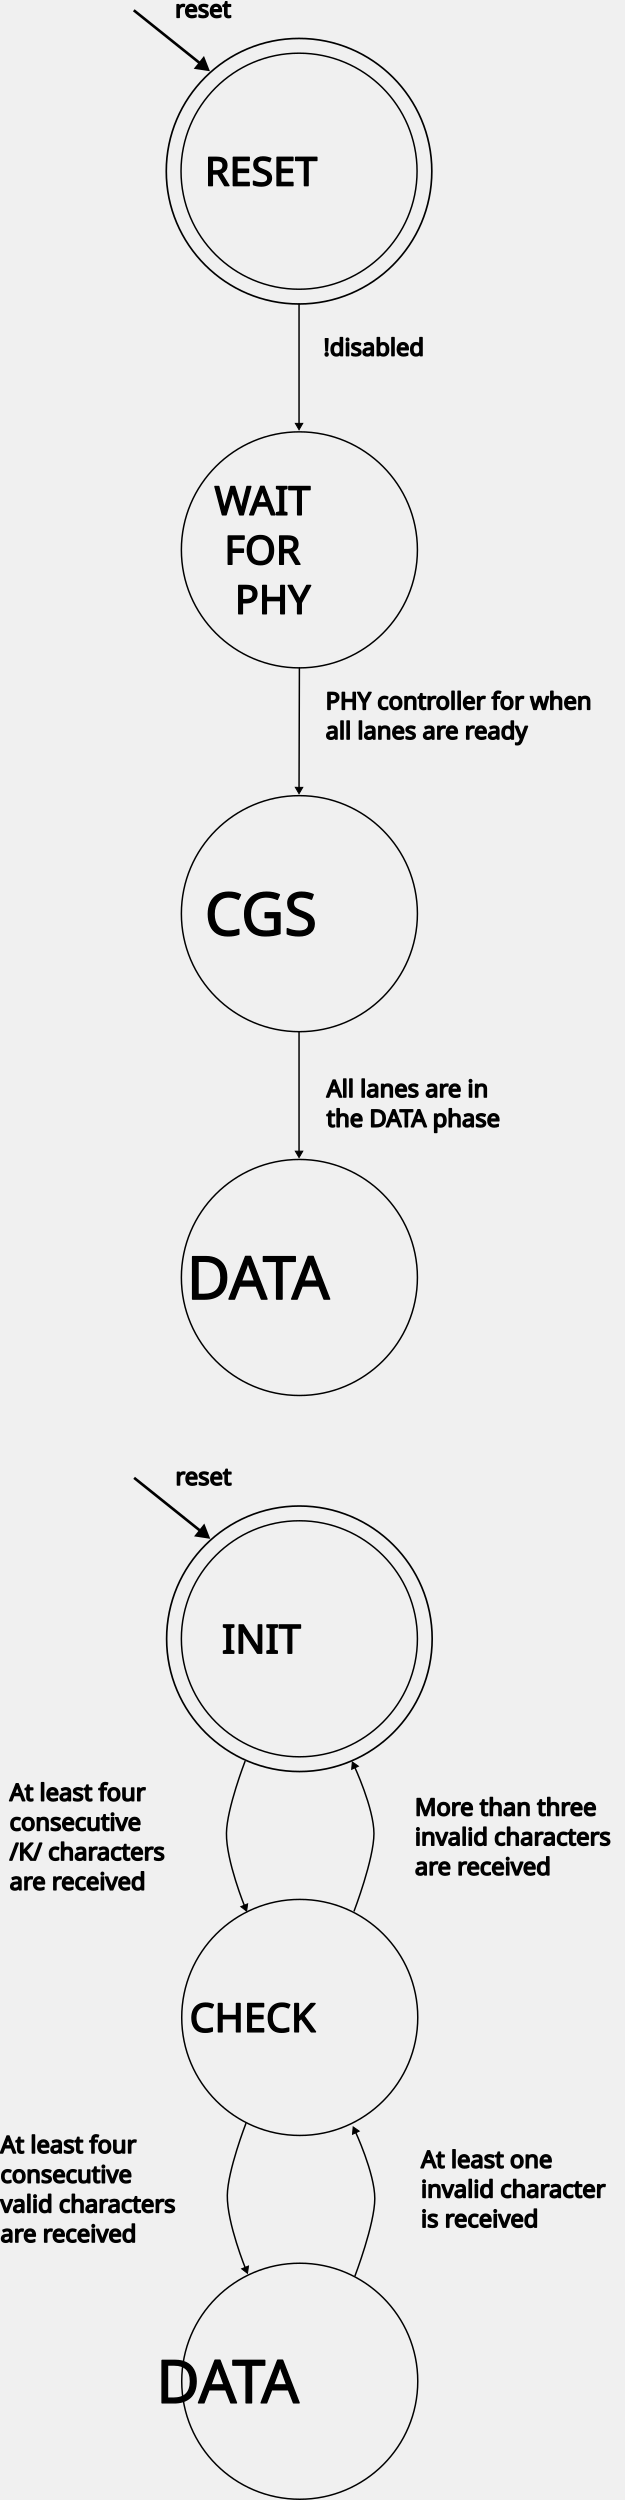
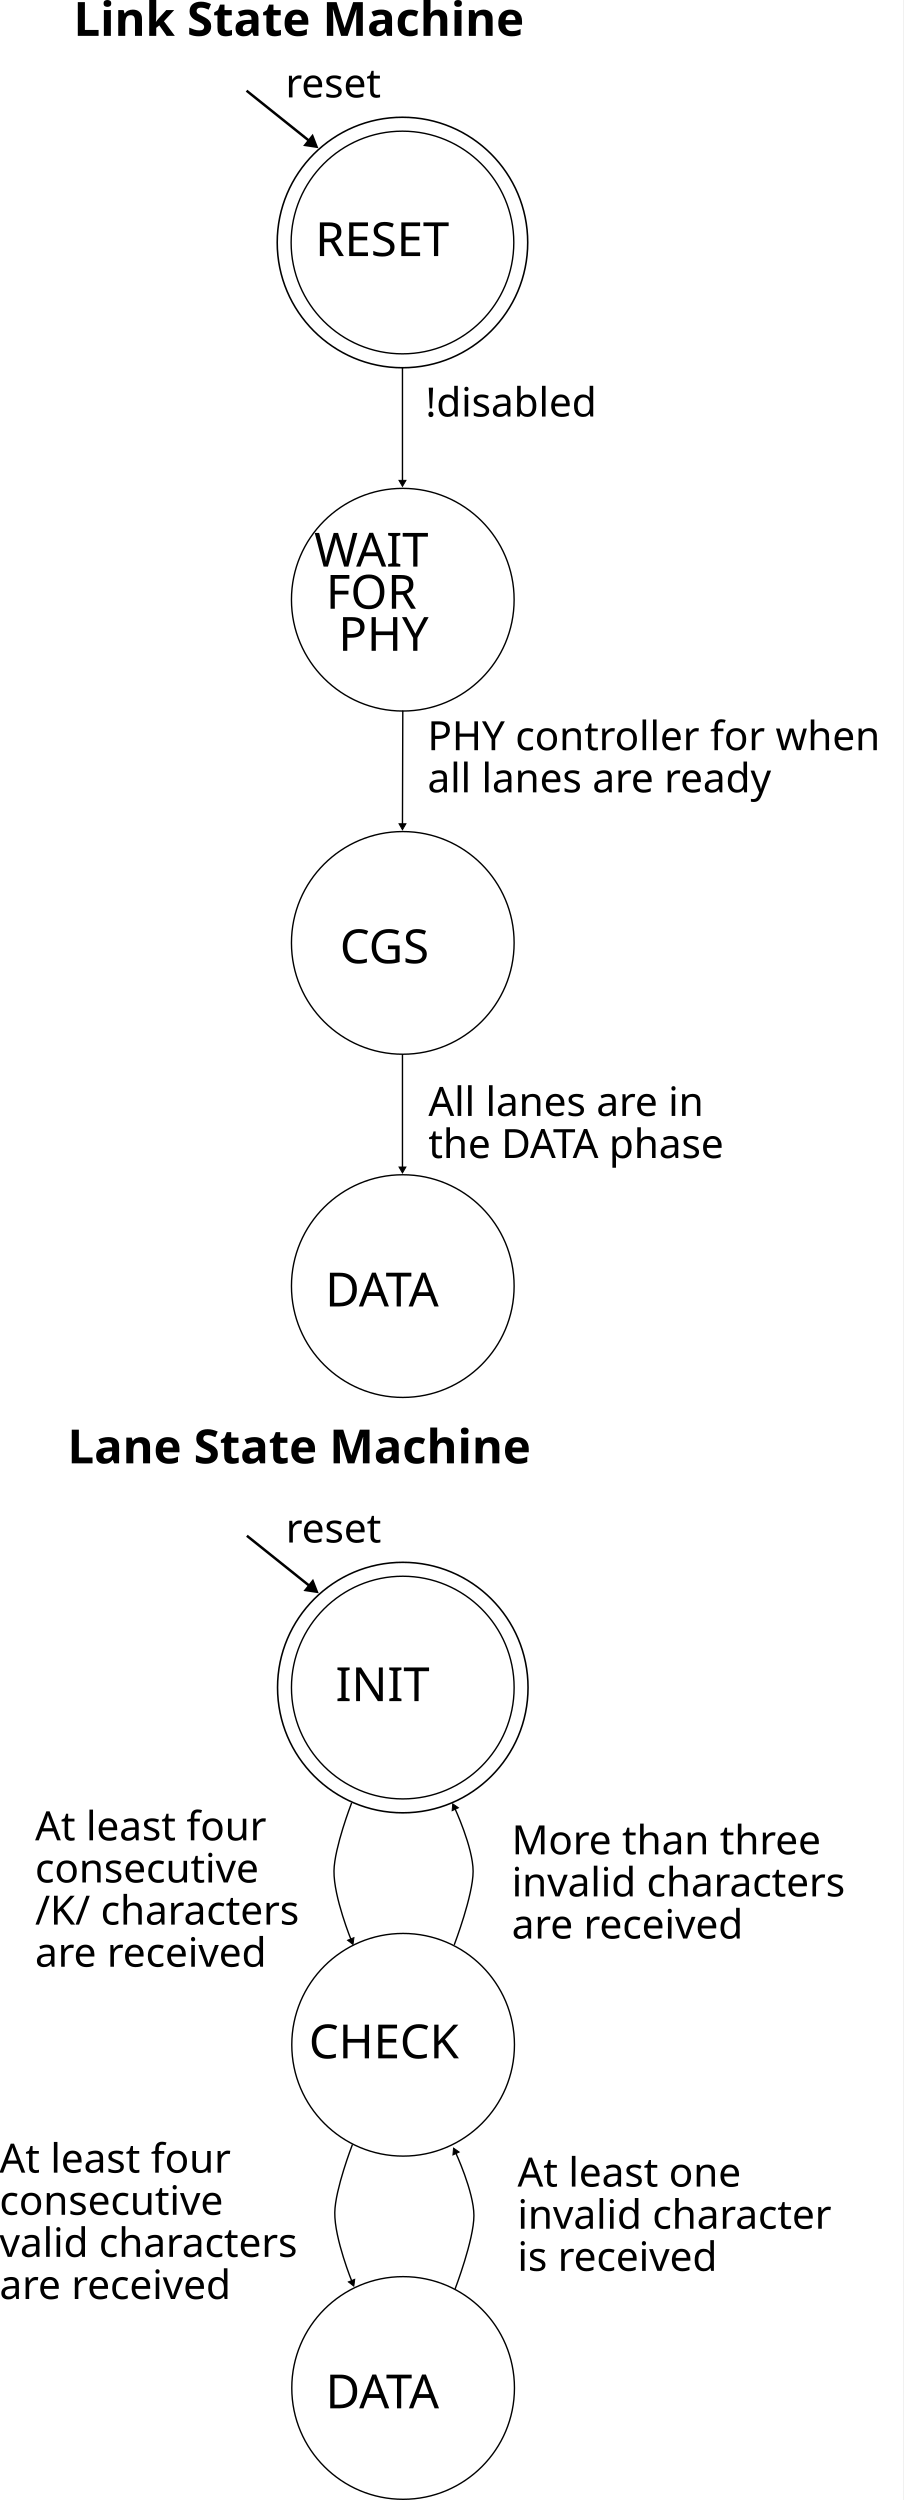
- <svg xmlns="http://www.w3.org/2000/svg" contentStyleType="text/css" height="700" preserveAspectRatio="none" version="1.1" viewBox="0 0 174.738 700" width="174.738" zoomAndPan="magnify" id="svg16">
+ <svg xmlns="http://www.w3.org/2000/svg" contentStyleType="text/css" height="742.041" preserveAspectRatio="none" version="1.1" viewBox="0 0 268.052 742.041" width="268.052" zoomAndPan="magnify" id="svg16">
  <defs id="defs1">
    <marker style="overflow:visible" id="marker27-3" refX="0" refY="0" orient="auto-start-reverse" markerWidth="1" markerHeight="1" viewBox="0 0 1 1" preserveAspectRatio="xMidYMid">
      <path transform="scale(0.5)" style="fill:context-stroke;fill-rule:evenodd;stroke:context-stroke;stroke-width:1pt" d="M 5.77,0 -2.88,5 V -5 Z" id="path27-2" />
    </marker>
    <marker style="overflow:visible" id="marker27-3-4" refX="0" refY="0" orient="auto-start-reverse" markerWidth="1" markerHeight="1" viewBox="0 0 1 1" preserveAspectRatio="xMidYMid">
      <path transform="scale(0.5)" style="fill:context-stroke;fill-rule:evenodd;stroke:context-stroke;stroke-width:1pt" d="M 5.77,0 -2.88,5 V -5 Z" id="path27-2-2" />
    </marker>
    <marker style="overflow:visible" id="marker27-3-8" refX="0" refY="0" orient="auto-start-reverse" markerWidth="1" markerHeight="1" viewBox="0 0 1 1" preserveAspectRatio="xMidYMid">
      <path transform="scale(0.5)" style="fill:context-stroke;fill-rule:evenodd;stroke:context-stroke;stroke-width:1pt" d="M 5.77,0 -2.88,5 V -5 Z" id="path27-2-9" />
    </marker>
  </defs>
-   <g id="g16" transform="translate(118.2845,128.6711)">
-     <g id="g1">
-       <text xml:space="preserve" style="font-size:6.651px;font-family:sans-serif;-inkscape-font-specification:sans-serif;text-align:start;letter-spacing:0px;word-spacing:0px;text-anchor:start;fill:none;stroke:#000000;stroke-width:0.416;stroke-linejoin:round;stroke-dasharray:none" x="-69.264" y="-123.794" id="text16-4-1-0">
-         <tspan x="-69.264" y="-123.794" style="font-size:6.651px;text-align:start;letter-spacing:0px;text-anchor:start;fill:#000000;fill-opacity:1;stroke-width:0.416" id="tspan27-2">reset</tspan>
-       </text>
-       <text xml:space="preserve" style="font-size:6.651px;font-family:sans-serif;-inkscape-font-specification:sans-serif;text-align:start;letter-spacing:0px;word-spacing:0px;text-anchor:start;fill:none;stroke:#000000;stroke-width:0.416;stroke-linejoin:round;stroke-dasharray:none" x="-27.716" y="-29.082" id="text16-4-1-0-4">
-         <tspan x="-27.716" y="-29.082" style="font-size:6.651px;text-align:start;letter-spacing:0px;text-anchor:start;fill:#000000;fill-opacity:1;stroke-width:0.416" id="tspan27-2-3">!disabled</tspan>
-       </text>
-       <text xml:space="preserve" style="font-size:6.651px;font-family:sans-serif;-inkscape-font-specification:sans-serif;text-align:start;letter-spacing:0px;word-spacing:0px;text-anchor:start;fill:none;stroke:#000000;stroke-width:0.416;stroke-linejoin:round;stroke-dasharray:none" x="-27.109" y="69.955" id="text16-4-1-0-4-6">
-         <tspan x="-27.109" y="69.955" style="font-size:6.651px;text-align:start;letter-spacing:0px;text-anchor:start;fill:#000000;fill-opacity:1;stroke-width:0.416" id="tspan27-2-3-7">PHY controller for when</tspan>
-         <tspan x="-27.109" y="78.269" style="font-size:6.651px;text-align:start;letter-spacing:0px;text-anchor:start;fill:#000000;fill-opacity:1;stroke-width:0.416" id="tspan5">all lanes are ready</tspan>
-       </text>
-       <circle style="fill:none;stroke:#000000;stroke-width:0.416;stroke-linejoin:round;stroke-dasharray:none" id="path16-1" cx="-34.551" cy="-80.732" r="33.045" />
-       <g id="g17-4" transform="matrix(0.831322,0,0,0.831322,-123.2039,-128.1132)">
-         <circle style="fill:none;stroke:#000000;stroke-width:0.564;stroke-linejoin:round;stroke-dasharray:none" id="path16-2-1" cx="106.641" cy="56.995" r="44.718" />
-       </g>
-       <text xml:space="preserve" style="font-size:11.084px;font-family:sans-serif;-inkscape-font-specification:sans-serif;text-align:center;letter-spacing:0px;word-spacing:0px;text-anchor:middle;fill:none;stroke:#000000;stroke-width:0.416;stroke-linejoin:round;stroke-dasharray:none" x="-35.092" y="-76.702" id="text16-06">
-         <tspan id="tspan16-7" x="-35.092" y="-76.702" style="font-size:11.084px;letter-spacing:0px;fill:#000000;fill-opacity:1;stroke-width:0.416">RESET</tspan>
-       </text>
-       <path style="fill:#000000;fill-opacity:1;stroke:#000000;stroke-width:0.748;stroke-linejoin:round;stroke-dasharray:none;marker-end:url(#marker27-3)" d="m -80.828,-125.793 19.255,15.414" id="path26-5" />
-       <text xml:space="preserve" style="font-size:6.651px;font-family:sans-serif;-inkscape-font-specification:sans-serif;text-align:start;letter-spacing:0px;word-spacing:0px;text-anchor:start;fill:none;stroke:#000000;stroke-width:0.416;stroke-linejoin:round;stroke-dasharray:none" x="-26.856" y="178.511" id="text16-4-1-0-4-8">
-         <tspan x="-26.856" y="178.511" style="font-size:6.651px;text-align:start;letter-spacing:0px;text-anchor:start;fill:#000000;fill-opacity:1;stroke-width:0.416" id="tspan27-2-3-1">All lanes are in</tspan>
-         <tspan x="-26.856" y="186.824" style="font-size:6.651px;text-align:start;letter-spacing:0px;text-anchor:start;fill:#000000;fill-opacity:1;stroke-width:0.416" id="tspan6">the DATA phase</tspan>
-       </text>
-       <text xml:space="preserve" style="font-size:6.651px;font-family:sans-serif;-inkscape-font-specification:sans-serif;text-align:start;letter-spacing:0px;word-spacing:0px;text-anchor:start;fill:none;stroke:#000000;stroke-width:0.416;stroke-linejoin:round;stroke-dasharray:none" x="-115.597" y="375.539" id="text16-4-1-0-4-8-4">
-         <tspan x="-115.597" y="375.539" style="font-size:6.651px;text-align:start;letter-spacing:0px;text-anchor:start;fill:#000000;fill-opacity:1;stroke-width:0.416" id="tspan6-1">At least four</tspan>
-         <tspan x="-115.597" y="383.853" style="font-size:6.651px;text-align:start;letter-spacing:0px;text-anchor:start;fill:#000000;fill-opacity:1;stroke-width:0.416" id="tspan10">consecutive</tspan>
-         <tspan x="-115.597" y="392.166" style="font-size:6.651px;text-align:start;letter-spacing:0px;text-anchor:start;fill:#000000;fill-opacity:1;stroke-width:0.416" id="tspan11">/K/ characters</tspan>
-         <tspan x="-115.597" y="400.479" style="font-size:6.651px;text-align:start;letter-spacing:0px;text-anchor:start;fill:#000000;fill-opacity:1;stroke-width:0.416" id="tspan12">are received</tspan>
-       </text>
-       <text xml:space="preserve" style="font-size:6.651px;font-family:sans-serif;-inkscape-font-specification:sans-serif;text-align:start;letter-spacing:0px;word-spacing:0px;text-anchor:start;fill:none;stroke:#000000;stroke-width:0.416;stroke-linejoin:round;stroke-dasharray:none" x="-2.116" y="379.68" id="text16-4-1-0-4-8-4-7">
-         <tspan x="-2.116" y="379.68" style="font-size:6.651px;text-align:start;letter-spacing:0px;text-anchor:start;fill:#000000;fill-opacity:1;stroke-width:0.416" id="tspan12-9">More than three</tspan>
-         <tspan x="-2.116" y="387.993" style="font-size:6.651px;text-align:start;letter-spacing:0px;text-anchor:start;fill:#000000;fill-opacity:1;stroke-width:0.416" id="tspan15">invalid characters</tspan>
-         <tspan x="-2.116" y="396.306" style="font-size:6.651px;text-align:start;letter-spacing:0px;text-anchor:start;fill:#000000;fill-opacity:1;stroke-width:0.416" id="tspan16">are received</tspan>
-       </text>
-       <text xml:space="preserve" style="font-size:6.651px;font-family:sans-serif;-inkscape-font-specification:sans-serif;text-align:start;letter-spacing:0px;word-spacing:0px;text-anchor:start;fill:none;stroke:#000000;stroke-width:0.416;stroke-linejoin:round;stroke-dasharray:none" x="-69.166" y="287.126" id="text16-4-1-0-6">
-         <tspan x="-69.166" y="287.126" style="font-size:6.651px;text-align:start;letter-spacing:0px;text-anchor:start;fill:#000000;fill-opacity:1;stroke-width:0.416" id="tspan27-2-4">reset</tspan>
-       </text>
-       <circle style="fill:none;stroke:#000000;stroke-width:0.416;stroke-linejoin:round;stroke-dasharray:none" id="path16-1-6" cx="-34.454" cy="330.188" r="33.045" />
-       <g id="g17-4-7" transform="matrix(0.831322,0,0,0.831322,-123.1064,282.8063)">
-         <circle style="fill:none;stroke:#000000;stroke-width:0.564;stroke-linejoin:round;stroke-dasharray:none" id="path16-2-1-6" cx="106.641" cy="56.995" r="44.718" />
-       </g>
-       <text xml:space="preserve" style="font-size:11.084px;font-family:sans-serif;-inkscape-font-specification:sans-serif;text-align:center;letter-spacing:0px;word-spacing:0px;text-anchor:middle;fill:none;stroke:#000000;stroke-width:0.416;stroke-linejoin:round;stroke-dasharray:none" x="-34.995" y="334.217" id="text16-06-7">
-         <tspan id="tspan16-7-4" x="-34.995" y="334.217" style="font-size:11.084px;letter-spacing:0px;fill:#000000;fill-opacity:1;stroke-width:0.416">INIT</tspan>
-       </text>
-       <path style="fill:#000000;fill-opacity:1;stroke:#000000;stroke-width:0.748;stroke-linejoin:round;stroke-dasharray:none;marker-end:url(#marker27-3-4)" d="m -80.731,285.127 19.255,15.414" id="path26-5-8" />
-       <g id="g19-4-6" transform="matrix(0.831322,0,0,0.831322,-268.7889,223.3917)">
-         <circle style="fill:none;stroke:#000000;stroke-width:0.501;stroke-linejoin:round;stroke-dasharray:none" id="path16-9-6-7" cx="282" cy="256" r="39.75" />
-         <text xml:space="preserve" style="font-size:13.333px;font-family:sans-serif;-inkscape-font-specification:sans-serif;text-align:center;letter-spacing:0px;word-spacing:0px;text-anchor:middle;fill:none;stroke:#000000;stroke-width:0.5;stroke-linejoin:round;stroke-dasharray:none" x="281.697" y="260.847" id="text16-0-2-6">
-           <tspan x="281.697" y="260.847" style="font-size:13.333px;letter-spacing:0px;fill:#000000;fill-opacity:1" id="tspan4-2">CHECK</tspan>
-         </text>
-       </g>
-       <g id="g19-3-9" transform="matrix(0.831322,0,0,0.831322,-268.7889,325.2575)">
-         <circle style="fill:none;stroke:#000000;stroke-width:0.501;stroke-linejoin:round;stroke-dasharray:none" id="path16-9-5-8" cx="282" cy="256" r="39.75" />
-         <text xml:space="preserve" style="font-size:20px;font-family:sans-serif;-inkscape-font-specification:sans-serif;text-align:center;letter-spacing:0px;word-spacing:0px;text-anchor:middle;fill:none;stroke:#000000;stroke-width:0.5;stroke-linejoin:round;stroke-dasharray:none" x="281.15" y="263.271" id="text16-0-9-3">
-           <tspan id="tspan16-8-8-3" x="281.15" y="263.271" style="font-size:20px;letter-spacing:0px;fill:#000000;fill-opacity:1">DATA</tspan>
-         </text>
-       </g>
-       <path style="fill:none;stroke:#000000;stroke-width:0.416;stroke-linecap:round;stroke-linejoin:round;stroke-dasharray:none;marker-start:url(#marker27-3)" d="m -49.68,405.348 c 0,0 -5.306,-12.959 -5.196,-20.731 0.098,-6.916 5.196,-20.09 5.196,-20.09" id="path9" />
-       <path style="fill:none;stroke:#000000;stroke-width:0.416;stroke-linecap:round;stroke-linejoin:round;stroke-dasharray:none;marker-end:url(#marker27-3)" d="m -19.129,406.398 c 0,0 5.548,-14.536 5.548,-21.663 0,-7.127 -5.548,-18.97 -5.548,-18.97" id="path10" />
-       <path style="fill:none;stroke:#000000;stroke-width:0.416;stroke-linecap:round;stroke-linejoin:round;stroke-dasharray:none;marker-start:url(#marker27-3-8)" d="m -49.442,506.753 c 0,0 -5.306,-12.959 -5.196,-20.731 0.098,-6.916 5.196,-20.09 5.196,-20.09" id="path9-4" />
-       <path style="fill:none;stroke:#000000;stroke-width:0.416;stroke-linecap:round;stroke-linejoin:round;stroke-dasharray:none;marker-end:url(#marker27-3-8)" d="m -18.891,508.585 c 0,0 5.548,-14.536 5.548,-21.663 0,-7.127 -5.548,-18.97 -5.548,-18.97" id="path10-3" />
-       <text xml:space="preserve" style="font-size:6.651px;font-family:sans-serif;-inkscape-font-specification:sans-serif;text-align:start;letter-spacing:0px;word-spacing:0px;text-anchor:start;fill:none;stroke:#000000;stroke-width:0.416;stroke-linejoin:round;stroke-dasharray:none" x="-0.406" y="478.312" id="text16-4-1-0-4-8-4-6">
-         <tspan x="-0.406" y="478.312" style="font-size:6.651px;text-align:start;letter-spacing:0px;text-anchor:start;fill:#000000;fill-opacity:1;stroke-width:0.416" id="tspan12-2">At least one</tspan>
-         <tspan x="-0.406" y="486.626" style="font-size:6.651px;text-align:start;letter-spacing:0px;text-anchor:start;fill:#000000;fill-opacity:1;stroke-width:0.416" id="tspan19">invalid character</tspan>
-         <tspan x="-0.406" y="494.939" style="font-size:6.651px;text-align:start;letter-spacing:0px;text-anchor:start;fill:#000000;fill-opacity:1;stroke-width:0.416" id="tspan20">is received</tspan>
-       </text>
-       <text xml:space="preserve" style="font-size:6.651px;font-family:sans-serif;-inkscape-font-specification:sans-serif;text-align:start;letter-spacing:0px;word-spacing:0px;text-anchor:start;fill:none;stroke:#000000;stroke-width:0.416;stroke-linejoin:round;stroke-dasharray:none" x="-118.161" y="474.172" id="text16-4-1-0-4-8-4-67">
-         <tspan x="-118.161" y="474.172" style="font-size:6.651px;text-align:start;letter-spacing:0px;text-anchor:start;fill:#000000;fill-opacity:1;stroke-width:0.416" id="tspan6-1-9">At least four</tspan>
-         <tspan x="-118.161" y="482.485" style="font-size:6.651px;text-align:start;letter-spacing:0px;text-anchor:start;fill:#000000;fill-opacity:1;stroke-width:0.416" id="tspan10-7">consecutive</tspan>
-         <tspan x="-118.161" y="490.799" style="font-size:6.651px;text-align:start;letter-spacing:0px;text-anchor:start;fill:#000000;fill-opacity:1;stroke-width:0.416" id="tspan11-6">valid characters</tspan>
-         <tspan x="-118.161" y="499.112" style="font-size:6.651px;text-align:start;letter-spacing:0px;text-anchor:start;fill:#000000;fill-opacity:1;stroke-width:0.416" id="tspan12-8">are received</tspan>
-       </text>
-     </g>
-     <path style="fill:none;stroke:#000000;stroke-width:0.416;stroke-linecap:round;stroke-linejoin:round;stroke-dasharray:none;marker-end:url(#marker27-3)" d="M -34.551,-43.557 V -9.534" id="path1" />
-     <path style="fill:none;stroke:#000000;stroke-width:0.416;stroke-linecap:round;stroke-linejoin:round;stroke-dasharray:none;marker-end:url(#marker27-3)" d="m -34.454,58.335 -0.098,34.047" id="path2" />
-     <path style="fill:none;stroke:#000000;stroke-width:0.416;stroke-linecap:round;stroke-linejoin:round;stroke-dasharray:none;marker-end:url(#marker27-3)" d="m -34.551,160.341 v 33.921" id="path3" />
-   </g>
-   <g id="g19-4" transform="matrix(0.831322,0,0,0.831322,-150.6019,-58.85673)">
-     <circle style="fill:none;stroke:#000000;stroke-width:0.501;stroke-linejoin:round;stroke-dasharray:none" id="path16-9-6" cx="282" cy="256" r="39.75" />
-     <text xml:space="preserve" style="font-size:13.333px;font-family:sans-serif;-inkscape-font-specification:sans-serif;text-align:center;letter-spacing:0px;word-spacing:0px;text-anchor:middle;fill:none;stroke:#000000;stroke-width:0.5;stroke-linejoin:round;stroke-dasharray:none" x="281.701" y="244.18" id="text16-0-2">
-       <tspan id="tspan16-8-6" x="281.701" y="244.18" style="font-size:13.333px;letter-spacing:0px;fill:#000000;fill-opacity:1">WAIT</tspan>
-       <tspan x="281.701" y="260.847" style="font-size:13.333px;letter-spacing:0px;fill:#000000;fill-opacity:1" id="tspan3">FOR</tspan>
-       <tspan x="281.701" y="277.514" style="font-size:13.333px;letter-spacing:0px;fill:#000000;fill-opacity:1" id="tspan4">PHY</tspan>
-     </text>
-   </g>
-   <g id="g19-3" transform="matrix(0.831322,0,0,0.831322,-150.6019,43.00913)">
-     <circle style="fill:none;stroke:#000000;stroke-width:0.501;stroke-linejoin:round;stroke-dasharray:none" id="path16-9-5" cx="282" cy="256" r="39.75" />
-     <text xml:space="preserve" style="font-size:20px;font-family:sans-serif;-inkscape-font-specification:sans-serif;text-align:center;letter-spacing:0px;word-spacing:0px;text-anchor:middle;fill:none;stroke:#000000;stroke-width:0.5;stroke-linejoin:round;stroke-dasharray:none" x="282.015" y="263.261" id="text16-0-9">
-       <tspan id="tspan16-8-8" x="282.015" y="263.261" style="font-size:20px;letter-spacing:0px;fill:#000000;fill-opacity:1">CGS</tspan>
-     </text>
-   </g>
-   <g id="g19-5" transform="matrix(0.831322,0,0,0.831322,-150.6019,144.875)">
-     <circle style="fill:none;stroke:#000000;stroke-width:0.501;stroke-linejoin:round;stroke-dasharray:none" id="path16-9-7" cx="282" cy="256" r="39.75" />
-     <text xml:space="preserve" style="font-size:20px;font-family:sans-serif;-inkscape-font-specification:sans-serif;text-align:center;letter-spacing:0px;word-spacing:0px;text-anchor:middle;fill:none;stroke:#000000;stroke-width:0.5;stroke-linejoin:round;stroke-dasharray:none" x="281.15" y="263.271" id="text16-0-4">
-       <tspan id="tspan16-8-9" x="281.15" y="263.271" style="font-size:20px;letter-spacing:0px;fill:#000000;fill-opacity:1">DATA</tspan>
-     </text>
-   </g>
+   <rect style="fill:#ffffff;stroke-width:1.334;stroke-linejoin:round" id="rect1" width="268.052" height="742.041" x="0" y="0" />
+   <text xml:space="preserve" style="font-style:normal;font-variant:normal;font-weight:normal;font-stretch:normal;font-size:12px;font-family:sans-serif;-inkscape-font-specification:'sans-serif, ';font-variant-ligatures:normal;font-variant-caps:normal;font-variant-numeric:normal;font-variant-east-asian:normal;text-align:start;letter-spacing:0px;word-spacing:0px;text-anchor:start;fill:none;stroke:none;stroke-width:0.416;stroke-linejoin:round;stroke-dasharray:none" x="84.745" y="28.918" id="text16-4-1-0">
+     <tspan x="84.745" y="28.918" style="font-style:normal;font-variant:normal;font-weight:normal;font-stretch:normal;font-size:12px;font-family:sans-serif;-inkscape-font-specification:'sans-serif, ';font-variant-ligatures:normal;font-variant-caps:normal;font-variant-numeric:normal;font-variant-east-asian:normal;text-align:start;letter-spacing:0px;text-anchor:start;fill:#000000;fill-opacity:1;stroke:none;stroke-width:0.416" id="tspan27-2">reset</tspan>
+   </text>
+   <text xml:space="preserve" style="font-style:normal;font-variant:normal;font-weight:normal;font-stretch:normal;font-size:12px;font-family:sans-serif;-inkscape-font-specification:'sans-serif, ';font-variant-ligatures:normal;font-variant-caps:normal;font-variant-numeric:normal;font-variant-east-asian:normal;text-align:start;letter-spacing:0px;word-spacing:0px;text-anchor:start;fill:none;stroke:none;stroke-width:0.416;stroke-linejoin:round;stroke-dasharray:none" x="126.292" y="123.63" id="text16-4-1-0-4">
+     <tspan x="126.292" y="123.63" style="font-style:normal;font-variant:normal;font-weight:normal;font-stretch:normal;font-size:12px;font-family:sans-serif;-inkscape-font-specification:'sans-serif, ';font-variant-ligatures:normal;font-variant-caps:normal;font-variant-numeric:normal;font-variant-east-asian:normal;text-align:start;letter-spacing:0px;text-anchor:start;fill:#000000;fill-opacity:1;stroke:none;stroke-width:0.416" id="tspan27-2-3">!disabled</tspan>
+   </text>
+   <text xml:space="preserve" style="font-style:normal;font-variant:normal;font-weight:normal;font-stretch:normal;font-size:12px;font-family:sans-serif;-inkscape-font-specification:'sans-serif, ';font-variant-ligatures:normal;font-variant-caps:normal;font-variant-numeric:normal;font-variant-east-asian:normal;text-align:start;letter-spacing:0px;word-spacing:0px;text-anchor:start;fill:none;stroke:none;stroke-width:0.416;stroke-linejoin:round;stroke-dasharray:none" x="126.9" y="222.667" id="text16-4-1-0-4-6">
+     <tspan x="126.9" y="222.667" style="font-style:normal;font-variant:normal;font-weight:normal;font-stretch:normal;font-size:12px;font-family:sans-serif;-inkscape-font-specification:'sans-serif, ';font-variant-ligatures:normal;font-variant-caps:normal;font-variant-numeric:normal;font-variant-east-asian:normal;text-align:start;letter-spacing:0px;text-anchor:start;fill:#000000;fill-opacity:1;stroke:none;stroke-width:0.416" id="tspan27-2-3-7">PHY controller for when</tspan>
+     <tspan x="126.9" y="235.167" style="font-style:normal;font-variant:normal;font-weight:normal;font-stretch:normal;font-size:12px;font-family:sans-serif;-inkscape-font-specification:'sans-serif, ';font-variant-ligatures:normal;font-variant-caps:normal;font-variant-numeric:normal;font-variant-east-asian:normal;text-align:start;letter-spacing:0px;text-anchor:start;fill:#000000;fill-opacity:1;stroke:none;stroke-width:0.416" id="tspan5">all lanes are ready</tspan>
+   </text>
+   <circle style="fill:none;stroke:#000000;stroke-width:0.416;stroke-linejoin:round;stroke-dasharray:none" id="path16-1" cx="119.458" cy="71.98" r="33.045" />
+   <circle style="fill:none;stroke:#000000;stroke-width:0.468;stroke-linejoin:round;stroke-dasharray:none" id="path16-2-1" cx="119.458" cy="71.98" r="37.175" />
+   <text xml:space="preserve" style="font-style:normal;font-variant:normal;font-weight:normal;font-stretch:normal;font-size:14px;font-family:sans-serif;-inkscape-font-specification:'sans-serif, Normal';font-variant-ligatures:normal;font-variant-caps:normal;font-variant-numeric:normal;font-variant-east-asian:normal;text-align:center;letter-spacing:0px;word-spacing:0px;text-anchor:middle;fill:none;stroke:none;stroke-width:0.416;stroke-linejoin:round;stroke-dasharray:none" x="118.916" y="76.009" id="text16-06">
+     <tspan id="tspan16-7" x="118.916" y="76.009" style="font-style:normal;font-variant:normal;font-weight:normal;font-stretch:normal;font-size:14px;font-family:sans-serif;-inkscape-font-specification:'sans-serif, Normal';font-variant-ligatures:normal;font-variant-caps:normal;font-variant-numeric:normal;font-variant-east-asian:normal;letter-spacing:0px;fill:#000000;fill-opacity:1;stroke:none;stroke-width:0.416">RESET</tspan>
+   </text>
+   <text xml:space="preserve" style="font-style:normal;font-variant:normal;font-weight:normal;font-stretch:normal;font-size:14px;font-family:sans-serif;-inkscape-font-specification:'sans-serif, Normal';font-variant-ligatures:normal;font-variant-caps:normal;font-variant-numeric:normal;font-variant-east-asian:normal;text-align:center;letter-spacing:0px;word-spacing:0px;text-anchor:middle;fill:none;stroke:none;stroke-width:0.416;stroke-linejoin:round;stroke-dasharray:none" x="94.147" y="10.637" id="text16-06-1">
+     <tspan id="tspan16-7-9" x="94.147" y="10.637" style="font-style:normal;font-variant:normal;font-weight:bold;font-stretch:normal;font-size:14px;font-family:Sans;-inkscape-font-specification:'Sans, Bold';font-variant-ligatures:normal;font-variant-caps:normal;font-variant-numeric:normal;font-variant-east-asian:normal;letter-spacing:0px;fill:#000000;fill-opacity:1;stroke:none;stroke-width:0.416">Link State Machine</tspan>
+   </text>
+   <path style="fill:#000000;fill-opacity:1;stroke:#000000;stroke-width:0.748;stroke-linejoin:round;stroke-dasharray:none;marker-end:url(#marker27-3)" d="m 73.18,26.919 19.255,15.414" id="path26-5" />
+   <text xml:space="preserve" style="font-style:normal;font-variant:normal;font-weight:normal;font-stretch:normal;font-size:12px;font-family:sans-serif;-inkscape-font-specification:'sans-serif, ';font-variant-ligatures:normal;font-variant-caps:normal;font-variant-numeric:normal;font-variant-east-asian:normal;text-align:start;letter-spacing:0px;word-spacing:0px;text-anchor:start;fill:none;stroke:none;stroke-width:0.416;stroke-linejoin:round;stroke-dasharray:none" x="127.153" y="331.223" id="text16-4-1-0-4-8">
+     <tspan x="127.153" y="331.223" style="font-style:normal;font-variant:normal;font-weight:normal;font-stretch:normal;font-size:12px;font-family:sans-serif;-inkscape-font-specification:'sans-serif, ';font-variant-ligatures:normal;font-variant-caps:normal;font-variant-numeric:normal;font-variant-east-asian:normal;text-align:start;letter-spacing:0px;text-anchor:start;fill:#000000;fill-opacity:1;stroke:none;stroke-width:0.416" id="tspan27-2-3-1">All lanes are in</tspan>
+     <tspan x="127.153" y="343.723" style="font-style:normal;font-variant:normal;font-weight:normal;font-stretch:normal;font-size:12px;font-family:sans-serif;-inkscape-font-specification:'sans-serif, ';font-variant-ligatures:normal;font-variant-caps:normal;font-variant-numeric:normal;font-variant-east-asian:normal;text-align:start;letter-spacing:0px;text-anchor:start;fill:#000000;fill-opacity:1;stroke:none;stroke-width:0.416" id="tspan6">the DATA phase</tspan>
+   </text>
+   <text xml:space="preserve" style="font-style:normal;font-variant:normal;font-weight:normal;font-stretch:normal;font-size:12px;font-family:sans-serif;-inkscape-font-specification:'sans-serif, ';font-variant-ligatures:normal;font-variant-caps:normal;font-variant-numeric:normal;font-variant-east-asian:normal;text-align:start;letter-spacing:0px;word-spacing:0px;text-anchor:start;fill:none;stroke:none;stroke-width:0.416;stroke-linejoin:round;stroke-dasharray:none" x="10.411" y="546.251" id="text16-4-1-0-4-8-4">
+     <tspan x="10.411" y="546.251" style="font-style:normal;font-variant:normal;font-weight:normal;font-stretch:normal;font-size:12px;font-family:sans-serif;-inkscape-font-specification:'sans-serif, ';font-variant-ligatures:normal;font-variant-caps:normal;font-variant-numeric:normal;font-variant-east-asian:normal;text-align:start;letter-spacing:0px;text-anchor:start;fill:#000000;fill-opacity:1;stroke:none;stroke-width:0.416" id="tspan6-1">At least four</tspan>
+     <tspan x="10.411" y="558.751" style="font-style:normal;font-variant:normal;font-weight:normal;font-stretch:normal;font-size:12px;font-family:sans-serif;-inkscape-font-specification:'sans-serif, ';font-variant-ligatures:normal;font-variant-caps:normal;font-variant-numeric:normal;font-variant-east-asian:normal;text-align:start;letter-spacing:0px;text-anchor:start;fill:#000000;fill-opacity:1;stroke:none;stroke-width:0.416" id="tspan10">consecutive</tspan>
+     <tspan x="10.411" y="571.251" style="font-style:normal;font-variant:normal;font-weight:normal;font-stretch:normal;font-size:12px;font-family:sans-serif;-inkscape-font-specification:'sans-serif, ';font-variant-ligatures:normal;font-variant-caps:normal;font-variant-numeric:normal;font-variant-east-asian:normal;text-align:start;letter-spacing:0px;text-anchor:start;fill:#000000;fill-opacity:1;stroke:none;stroke-width:0.416" id="tspan11">/K/ characters</tspan>
+     <tspan x="10.411" y="583.751" style="font-style:normal;font-variant:normal;font-weight:normal;font-stretch:normal;font-size:12px;font-family:sans-serif;-inkscape-font-specification:'sans-serif, ';font-variant-ligatures:normal;font-variant-caps:normal;font-variant-numeric:normal;font-variant-east-asian:normal;text-align:start;letter-spacing:0px;text-anchor:start;fill:#000000;fill-opacity:1;stroke:none;stroke-width:0.416" id="tspan12">are received</tspan>
+   </text>
+   <text xml:space="preserve" style="font-style:normal;font-variant:normal;font-weight:normal;font-stretch:normal;font-size:12px;font-family:sans-serif;-inkscape-font-specification:'sans-serif, ';font-variant-ligatures:normal;font-variant-caps:normal;font-variant-numeric:normal;font-variant-east-asian:normal;text-align:start;letter-spacing:0px;word-spacing:0px;text-anchor:start;fill:none;stroke:none;stroke-width:0.416;stroke-linejoin:round;stroke-dasharray:none" x="151.893" y="550.391" id="text16-4-1-0-4-8-4-7">
+     <tspan x="151.893" y="550.391" style="font-style:normal;font-variant:normal;font-weight:normal;font-stretch:normal;font-size:12px;font-family:sans-serif;-inkscape-font-specification:'sans-serif, ';font-variant-ligatures:normal;font-variant-caps:normal;font-variant-numeric:normal;font-variant-east-asian:normal;text-align:start;letter-spacing:0px;text-anchor:start;fill:#000000;fill-opacity:1;stroke:none;stroke-width:0.416" id="tspan12-9">More than three</tspan>
+     <tspan x="151.893" y="562.891" style="font-style:normal;font-variant:normal;font-weight:normal;font-stretch:normal;font-size:12px;font-family:sans-serif;-inkscape-font-specification:'sans-serif, ';font-variant-ligatures:normal;font-variant-caps:normal;font-variant-numeric:normal;font-variant-east-asian:normal;text-align:start;letter-spacing:0px;text-anchor:start;fill:#000000;fill-opacity:1;stroke:none;stroke-width:0.416" id="tspan15">invalid characters</tspan>
+     <tspan x="151.893" y="575.391" style="font-style:normal;font-variant:normal;font-weight:normal;font-stretch:normal;font-size:12px;font-family:sans-serif;-inkscape-font-specification:'sans-serif, ';font-variant-ligatures:normal;font-variant-caps:normal;font-variant-numeric:normal;font-variant-east-asian:normal;text-align:start;letter-spacing:0px;text-anchor:start;fill:#000000;fill-opacity:1;stroke:none;stroke-width:0.416" id="tspan16">are received</tspan>
+   </text>
+   <text xml:space="preserve" style="font-style:normal;font-variant:normal;font-weight:normal;font-stretch:normal;font-size:12px;font-family:sans-serif;-inkscape-font-specification:'sans-serif, ';font-variant-ligatures:normal;font-variant-caps:normal;font-variant-numeric:normal;font-variant-east-asian:normal;text-align:start;letter-spacing:0px;word-spacing:0px;text-anchor:start;fill:none;stroke:none;stroke-width:0.416;stroke-linejoin:round;stroke-dasharray:none" x="84.843" y="457.838" id="text16-4-1-0-6">
+     <tspan x="84.843" y="457.838" style="font-style:normal;font-variant:normal;font-weight:normal;font-stretch:normal;font-size:12px;font-family:sans-serif;-inkscape-font-specification:'sans-serif, ';font-variant-ligatures:normal;font-variant-caps:normal;font-variant-numeric:normal;font-variant-east-asian:normal;text-align:start;letter-spacing:0px;text-anchor:start;fill:#000000;fill-opacity:1;stroke:none;stroke-width:0.416" id="tspan27-2-4">reset</tspan>
+   </text>
+   <circle style="fill:none;stroke:#000000;stroke-width:0.416;stroke-linejoin:round;stroke-dasharray:none" id="path16-1-6" cx="119.555" cy="500.9" r="33.045" />
+   <circle style="fill:none;stroke:#000000;stroke-width:0.468;stroke-linejoin:round;stroke-dasharray:none" id="path16-2-1-6" cx="119.555" cy="500.899" r="37.175" />
+   <text xml:space="preserve" style="font-style:normal;font-variant:normal;font-weight:normal;font-stretch:normal;font-size:14px;font-family:sans-serif;-inkscape-font-specification:'sans-serif, Normal';font-variant-ligatures:normal;font-variant-caps:normal;font-variant-numeric:normal;font-variant-east-asian:normal;text-align:center;letter-spacing:0px;word-spacing:0px;text-anchor:middle;fill:none;stroke:none;stroke-width:0.416;stroke-linejoin:round;stroke-dasharray:none" x="119.014" y="504.929" id="text16-06-7">
+     <tspan id="tspan16-7-4" x="119.014" y="504.929" style="font-style:normal;font-variant:normal;font-weight:normal;font-stretch:normal;font-size:14px;font-family:sans-serif;-inkscape-font-specification:'sans-serif, Normal';font-variant-ligatures:normal;font-variant-caps:normal;font-variant-numeric:normal;font-variant-east-asian:normal;letter-spacing:0px;fill:#000000;fill-opacity:1;stroke:none;stroke-width:0.416">INIT</tspan>
+   </text>
+   <path style="fill:#000000;fill-opacity:1;stroke:#000000;stroke-width:0.748;stroke-linejoin:round;stroke-dasharray:none;marker-end:url(#marker27-3-4)" d="M 73.278,455.839 92.533,471.253" id="path26-5-8" />
+   <circle style="fill:none;stroke:#000000;stroke-width:0.416;stroke-linejoin:round;stroke-dasharray:none" id="path16-9-6-7" cx="119.653" cy="606.922" r="33.045" />
+   <text xml:space="preserve" style="font-style:normal;font-variant:normal;font-weight:normal;font-stretch:normal;font-size:14px;font-family:sans-serif;-inkscape-font-specification:'sans-serif, Normal';font-variant-ligatures:normal;font-variant-caps:normal;font-variant-numeric:normal;font-variant-east-asian:normal;text-align:center;letter-spacing:0px;word-spacing:0px;text-anchor:middle;fill:none;stroke:none;stroke-width:0.416;stroke-linejoin:round;stroke-dasharray:none" x="119.401" y="610.951" id="text16-0-2-6">
+     <tspan x="119.401" y="610.951" style="font-style:normal;font-variant:normal;font-weight:normal;font-stretch:normal;font-size:14px;font-family:sans-serif;-inkscape-font-specification:'sans-serif, Normal';font-variant-ligatures:normal;font-variant-caps:normal;font-variant-numeric:normal;font-variant-east-asian:normal;letter-spacing:0px;fill:#000000;fill-opacity:1;stroke:none;stroke-width:0.416" id="tspan4-2">CHECK</tspan>
+   </text>
+   <circle style="fill:none;stroke:#000000;stroke-width:0.416;stroke-linejoin:round;stroke-dasharray:none" id="path16-9-5-8" cx="119.653" cy="708.788" r="33.045" />
+   <text xml:space="preserve" style="font-style:normal;font-variant:normal;font-weight:normal;font-stretch:normal;font-size:14px;font-family:sans-serif;-inkscape-font-specification:'sans-serif, Normal';font-variant-ligatures:normal;font-variant-caps:normal;font-variant-numeric:normal;font-variant-east-asian:normal;text-align:center;letter-spacing:0px;word-spacing:0px;text-anchor:middle;fill:none;stroke:none;stroke-width:0.416;stroke-linejoin:round;stroke-dasharray:none" x="118.946" y="714.832" id="text16-0-9-3">
+     <tspan id="tspan16-8-8-3" x="118.946" y="714.832" style="font-style:normal;font-variant:normal;font-weight:normal;font-stretch:normal;font-size:14px;font-family:sans-serif;-inkscape-font-specification:'sans-serif, Normal';font-variant-ligatures:normal;font-variant-caps:normal;font-variant-numeric:normal;font-variant-east-asian:normal;letter-spacing:0px;fill:#000000;fill-opacity:1;stroke:none;stroke-width:0.416">DATA</tspan>
+   </text>
+   <path style="fill:none;stroke:#000000;stroke-width:0.416;stroke-linecap:round;stroke-linejoin:round;stroke-dasharray:none;marker-start:url(#marker27-3)" d="m 104.329,576.06 c 0,0 -5.306,-12.959 -5.196,-20.731 0.098,-6.916 5.196,-20.09 5.196,-20.09" id="path9" />
+   <path style="fill:none;stroke:#000000;stroke-width:0.416;stroke-linecap:round;stroke-linejoin:round;stroke-dasharray:none;marker-end:url(#marker27-3)" d="m 134.88,577.109 c 0,0 5.548,-14.536 5.548,-21.663 0,-7.127 -5.548,-18.97 -5.548,-18.97" id="path10" />
+   <path style="fill:none;stroke:#000000;stroke-width:0.416;stroke-linecap:round;stroke-linejoin:round;stroke-dasharray:none;marker-start:url(#marker27-3-8)" d="m 104.566,677.465 c 0,0 -5.306,-12.959 -5.196,-20.731 0.098,-6.916 5.196,-20.09 5.196,-20.09" id="path9-4" />
+   <path style="fill:none;stroke:#000000;stroke-width:0.416;stroke-linecap:round;stroke-linejoin:round;stroke-dasharray:none;marker-end:url(#marker27-3-8)" d="m 135.117,679.296 c 0,0 5.548,-14.536 5.548,-21.663 0,-7.127 -5.548,-18.97 -5.548,-18.97" id="path10-3" />
+   <text xml:space="preserve" style="font-style:normal;font-variant:normal;font-weight:normal;font-stretch:normal;font-size:12px;font-family:sans-serif;-inkscape-font-specification:'sans-serif, ';font-variant-ligatures:normal;font-variant-caps:normal;font-variant-numeric:normal;font-variant-east-asian:normal;text-align:start;letter-spacing:0px;word-spacing:0px;text-anchor:start;fill:none;stroke:none;stroke-width:0.416;stroke-linejoin:round;stroke-dasharray:none" x="153.603" y="649.024" id="text16-4-1-0-4-8-4-6">
+     <tspan x="153.603" y="649.024" style="font-style:normal;font-variant:normal;font-weight:normal;font-stretch:normal;font-size:12px;font-family:sans-serif;-inkscape-font-specification:'sans-serif, ';font-variant-ligatures:normal;font-variant-caps:normal;font-variant-numeric:normal;font-variant-east-asian:normal;text-align:start;letter-spacing:0px;text-anchor:start;fill:#000000;fill-opacity:1;stroke:none;stroke-width:0.416" id="tspan12-2">At least one</tspan>
+     <tspan x="153.603" y="661.524" style="font-style:normal;font-variant:normal;font-weight:normal;font-stretch:normal;font-size:12px;font-family:sans-serif;-inkscape-font-specification:'sans-serif, ';font-variant-ligatures:normal;font-variant-caps:normal;font-variant-numeric:normal;font-variant-east-asian:normal;text-align:start;letter-spacing:0px;text-anchor:start;fill:#000000;fill-opacity:1;stroke:none;stroke-width:0.416" id="tspan19">invalid character</tspan>
+     <tspan x="153.603" y="674.024" style="font-style:normal;font-variant:normal;font-weight:normal;font-stretch:normal;font-size:12px;font-family:sans-serif;-inkscape-font-specification:'sans-serif, ';font-variant-ligatures:normal;font-variant-caps:normal;font-variant-numeric:normal;font-variant-east-asian:normal;text-align:start;letter-spacing:0px;text-anchor:start;fill:#000000;fill-opacity:1;stroke:none;stroke-width:0.416" id="tspan20">is received</tspan>
+   </text>
+   <text xml:space="preserve" style="font-style:normal;font-variant:normal;font-weight:normal;font-stretch:normal;font-size:12px;font-family:sans-serif;-inkscape-font-specification:'sans-serif, ';font-variant-ligatures:normal;font-variant-caps:normal;font-variant-numeric:normal;font-variant-east-asian:normal;text-align:start;letter-spacing:0px;word-spacing:0px;text-anchor:start;fill:none;stroke:none;stroke-width:0.416;stroke-linejoin:round;stroke-dasharray:none" x="-0.152" y="644.884" id="text16-4-1-0-4-8-4-67">
+     <tspan x="-0.152" y="644.884" style="font-style:normal;font-variant:normal;font-weight:normal;font-stretch:normal;font-size:12px;font-family:sans-serif;-inkscape-font-specification:'sans-serif, ';font-variant-ligatures:normal;font-variant-caps:normal;font-variant-numeric:normal;font-variant-east-asian:normal;text-align:start;letter-spacing:0px;text-anchor:start;fill:#000000;fill-opacity:1;stroke:none;stroke-width:0.416" id="tspan6-1-9">At least four</tspan>
+     <tspan x="-0.152" y="657.384" style="font-style:normal;font-variant:normal;font-weight:normal;font-stretch:normal;font-size:12px;font-family:sans-serif;-inkscape-font-specification:'sans-serif, ';font-variant-ligatures:normal;font-variant-caps:normal;font-variant-numeric:normal;font-variant-east-asian:normal;text-align:start;letter-spacing:0px;text-anchor:start;fill:#000000;fill-opacity:1;stroke:none;stroke-width:0.416" id="tspan10-7">consecutive</tspan>
+     <tspan x="-0.152" y="669.884" style="font-style:normal;font-variant:normal;font-weight:normal;font-stretch:normal;font-size:12px;font-family:sans-serif;-inkscape-font-specification:'sans-serif, ';font-variant-ligatures:normal;font-variant-caps:normal;font-variant-numeric:normal;font-variant-east-asian:normal;text-align:start;letter-spacing:0px;text-anchor:start;fill:#000000;fill-opacity:1;stroke:none;stroke-width:0.416" id="tspan11-6">valid characters</tspan>
+     <tspan x="-0.152" y="682.384" style="font-style:normal;font-variant:normal;font-weight:normal;font-stretch:normal;font-size:12px;font-family:sans-serif;-inkscape-font-specification:'sans-serif, ';font-variant-ligatures:normal;font-variant-caps:normal;font-variant-numeric:normal;font-variant-east-asian:normal;text-align:start;letter-spacing:0px;text-anchor:start;fill:#000000;fill-opacity:1;stroke:none;stroke-width:0.416" id="tspan12-8">are received</tspan>
+   </text>
+   <path style="fill:none;stroke:#000000;stroke-width:0.416;stroke-linecap:round;stroke-linejoin:round;stroke-dasharray:none;marker-end:url(#marker27-3)" d="m 119.458,109.155 v 34.023" id="path1" />
+   <path style="fill:none;stroke:#000000;stroke-width:0.416;stroke-linecap:round;stroke-linejoin:round;stroke-dasharray:none;marker-end:url(#marker27-3)" d="m 119.555,211.047 -0.098,34.047" id="path2" />
+   <path style="fill:none;stroke:#000000;stroke-width:0.416;stroke-linecap:round;stroke-linejoin:round;stroke-dasharray:none;marker-end:url(#marker27-3)" d="m 119.458,313.053 v 33.921" id="path3" />
+   <circle style="fill:none;stroke:#000000;stroke-width:0.416;stroke-linejoin:round;stroke-dasharray:none" id="path16-9-6" cx="119.555" cy="178.002" r="33.045" />
+   <text xml:space="preserve" style="font-style:normal;font-variant:normal;font-weight:normal;font-stretch:normal;font-size:14px;font-family:sans-serif;-inkscape-font-specification:'sans-serif, Normal';font-variant-ligatures:normal;font-variant-caps:normal;font-variant-numeric:normal;font-variant-east-asian:normal;text-align:center;letter-spacing:0px;word-spacing:0px;text-anchor:middle;fill:none;stroke:none;stroke-width:0.416;stroke-linejoin:round;stroke-dasharray:none" x="119.306" y="168.177" id="text16-0-2">
+     <tspan id="tspan16-8-6" x="119.306" y="168.177" style="font-style:normal;font-variant:normal;font-weight:normal;font-stretch:normal;font-size:14px;font-family:sans-serif;-inkscape-font-specification:'sans-serif, Normal';font-variant-ligatures:normal;font-variant-caps:normal;font-variant-numeric:normal;font-variant-east-asian:normal;letter-spacing:0px;fill:#000000;fill-opacity:1;stroke:none;stroke-width:0.416">WAIT</tspan>
+     <tspan x="119.306" y="180.677" style="font-style:normal;font-variant:normal;font-weight:normal;font-stretch:normal;font-size:14px;font-family:sans-serif;-inkscape-font-specification:'sans-serif, Normal';font-variant-ligatures:normal;font-variant-caps:normal;font-variant-numeric:normal;font-variant-east-asian:normal;letter-spacing:0px;fill:#000000;fill-opacity:1;stroke:none;stroke-width:0.416" id="tspan3">FOR</tspan>
+     <tspan x="119.306" y="193.177" style="font-style:normal;font-variant:normal;font-weight:normal;font-stretch:normal;font-size:14px;font-family:sans-serif;-inkscape-font-specification:'sans-serif, Normal';font-variant-ligatures:normal;font-variant-caps:normal;font-variant-numeric:normal;font-variant-east-asian:normal;letter-spacing:0px;fill:#000000;fill-opacity:1;stroke:none;stroke-width:0.416" id="tspan4">PHY</tspan>
+   </text>
+   <circle style="fill:none;stroke:#000000;stroke-width:0.416;stroke-linejoin:round;stroke-dasharray:none" id="path16-9-5" cx="119.555" cy="279.868" r="33.045" />
+   <text xml:space="preserve" style="font-style:normal;font-variant:normal;font-weight:normal;font-stretch:normal;font-size:14px;font-family:sans-serif;-inkscape-font-specification:'sans-serif, Normal';font-variant-ligatures:normal;font-variant-caps:normal;font-variant-numeric:normal;font-variant-east-asian:normal;text-align:center;letter-spacing:0px;word-spacing:0px;text-anchor:middle;fill:none;stroke:none;stroke-width:0.416;stroke-linejoin:round;stroke-dasharray:none" x="119.567" y="285.904" id="text16-0-9">
+     <tspan id="tspan16-8-8" x="119.567" y="285.904" style="font-style:normal;font-variant:normal;font-weight:normal;font-stretch:normal;font-size:14px;font-family:sans-serif;-inkscape-font-specification:'sans-serif, Normal';font-variant-ligatures:normal;font-variant-caps:normal;font-variant-numeric:normal;font-variant-east-asian:normal;letter-spacing:0px;fill:#000000;fill-opacity:1;stroke:none;stroke-width:0.416">CGS</tspan>
+   </text>
+   <circle style="fill:none;stroke:#000000;stroke-width:0.416;stroke-linejoin:round;stroke-dasharray:none" id="path16-9-7" cx="119.555" cy="381.734" r="33.045" />
+   <text xml:space="preserve" style="font-style:normal;font-variant:normal;font-weight:normal;font-stretch:normal;font-size:14px;font-family:sans-serif;-inkscape-font-specification:'sans-serif, Normal';font-variant-ligatures:normal;font-variant-caps:normal;font-variant-numeric:normal;font-variant-east-asian:normal;text-align:center;letter-spacing:0px;word-spacing:0px;text-anchor:middle;fill:none;stroke:none;stroke-width:0.416;stroke-linejoin:round;stroke-dasharray:none" x="118.849" y="387.778" id="text16-0-4">
+     <tspan id="tspan16-8-9" x="118.849" y="387.778" style="font-style:normal;font-variant:normal;font-weight:normal;font-stretch:normal;font-size:14px;font-family:sans-serif;-inkscape-font-specification:'sans-serif, Normal';font-variant-ligatures:normal;font-variant-caps:normal;font-variant-numeric:normal;font-variant-east-asian:normal;letter-spacing:0px;fill:#000000;fill-opacity:1;stroke:none;stroke-width:0.416">DATA</tspan>
+   </text>
+   <text xml:space="preserve" style="font-style:normal;font-variant:normal;font-weight:normal;font-stretch:normal;font-size:14px;font-family:sans-serif;-inkscape-font-specification:'sans-serif, Normal';font-variant-ligatures:normal;font-variant-caps:normal;font-variant-numeric:normal;font-variant-east-asian:normal;text-align:center;letter-spacing:0px;word-spacing:0px;text-anchor:middle;fill:none;stroke:none;stroke-width:0.416;stroke-linejoin:round;stroke-dasharray:none" x="94.245" y="434.35" id="text16-06-1-5">
+     <tspan id="tspan16-7-9-2" x="94.245" y="434.35" style="font-style:normal;font-variant:normal;font-weight:bold;font-stretch:normal;font-size:14px;font-family:Sans;-inkscape-font-specification:'Sans, Bold';font-variant-ligatures:normal;font-variant-caps:normal;font-variant-numeric:normal;font-variant-east-asian:normal;letter-spacing:0px;fill:#000000;fill-opacity:1;stroke:none;stroke-width:0.416">Lane State Machine</tspan>
+   </text>
</svg>
